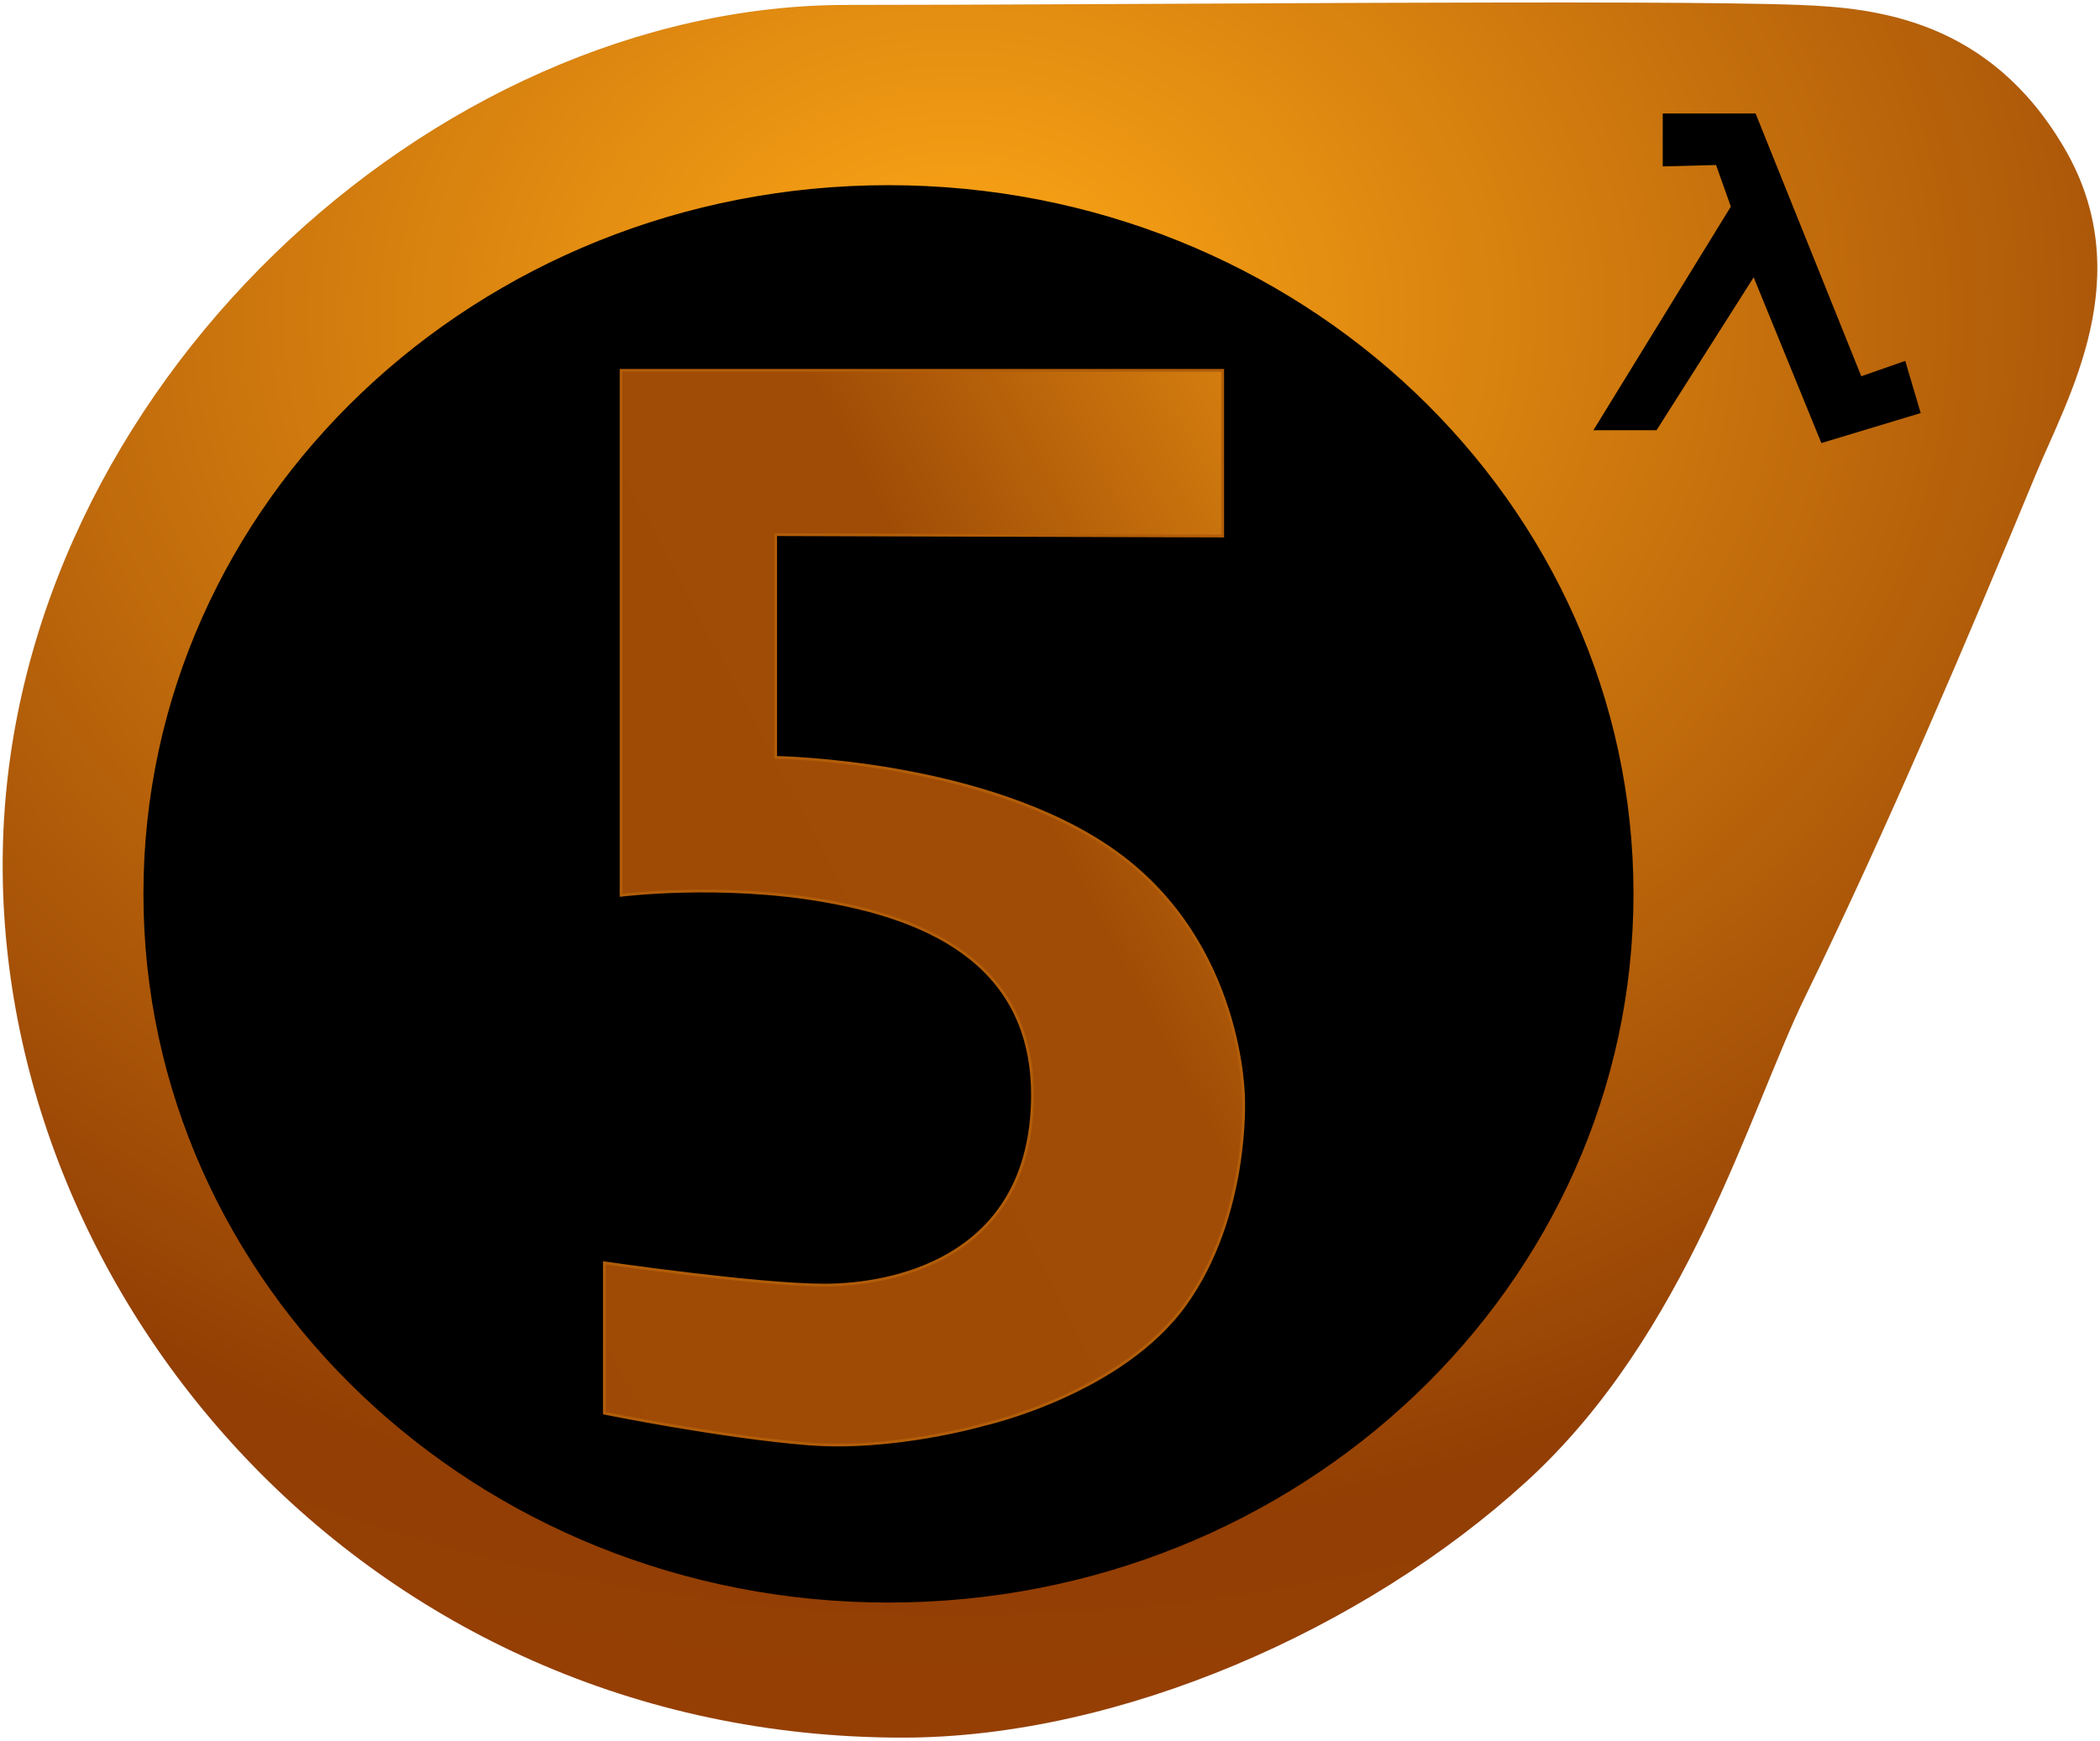
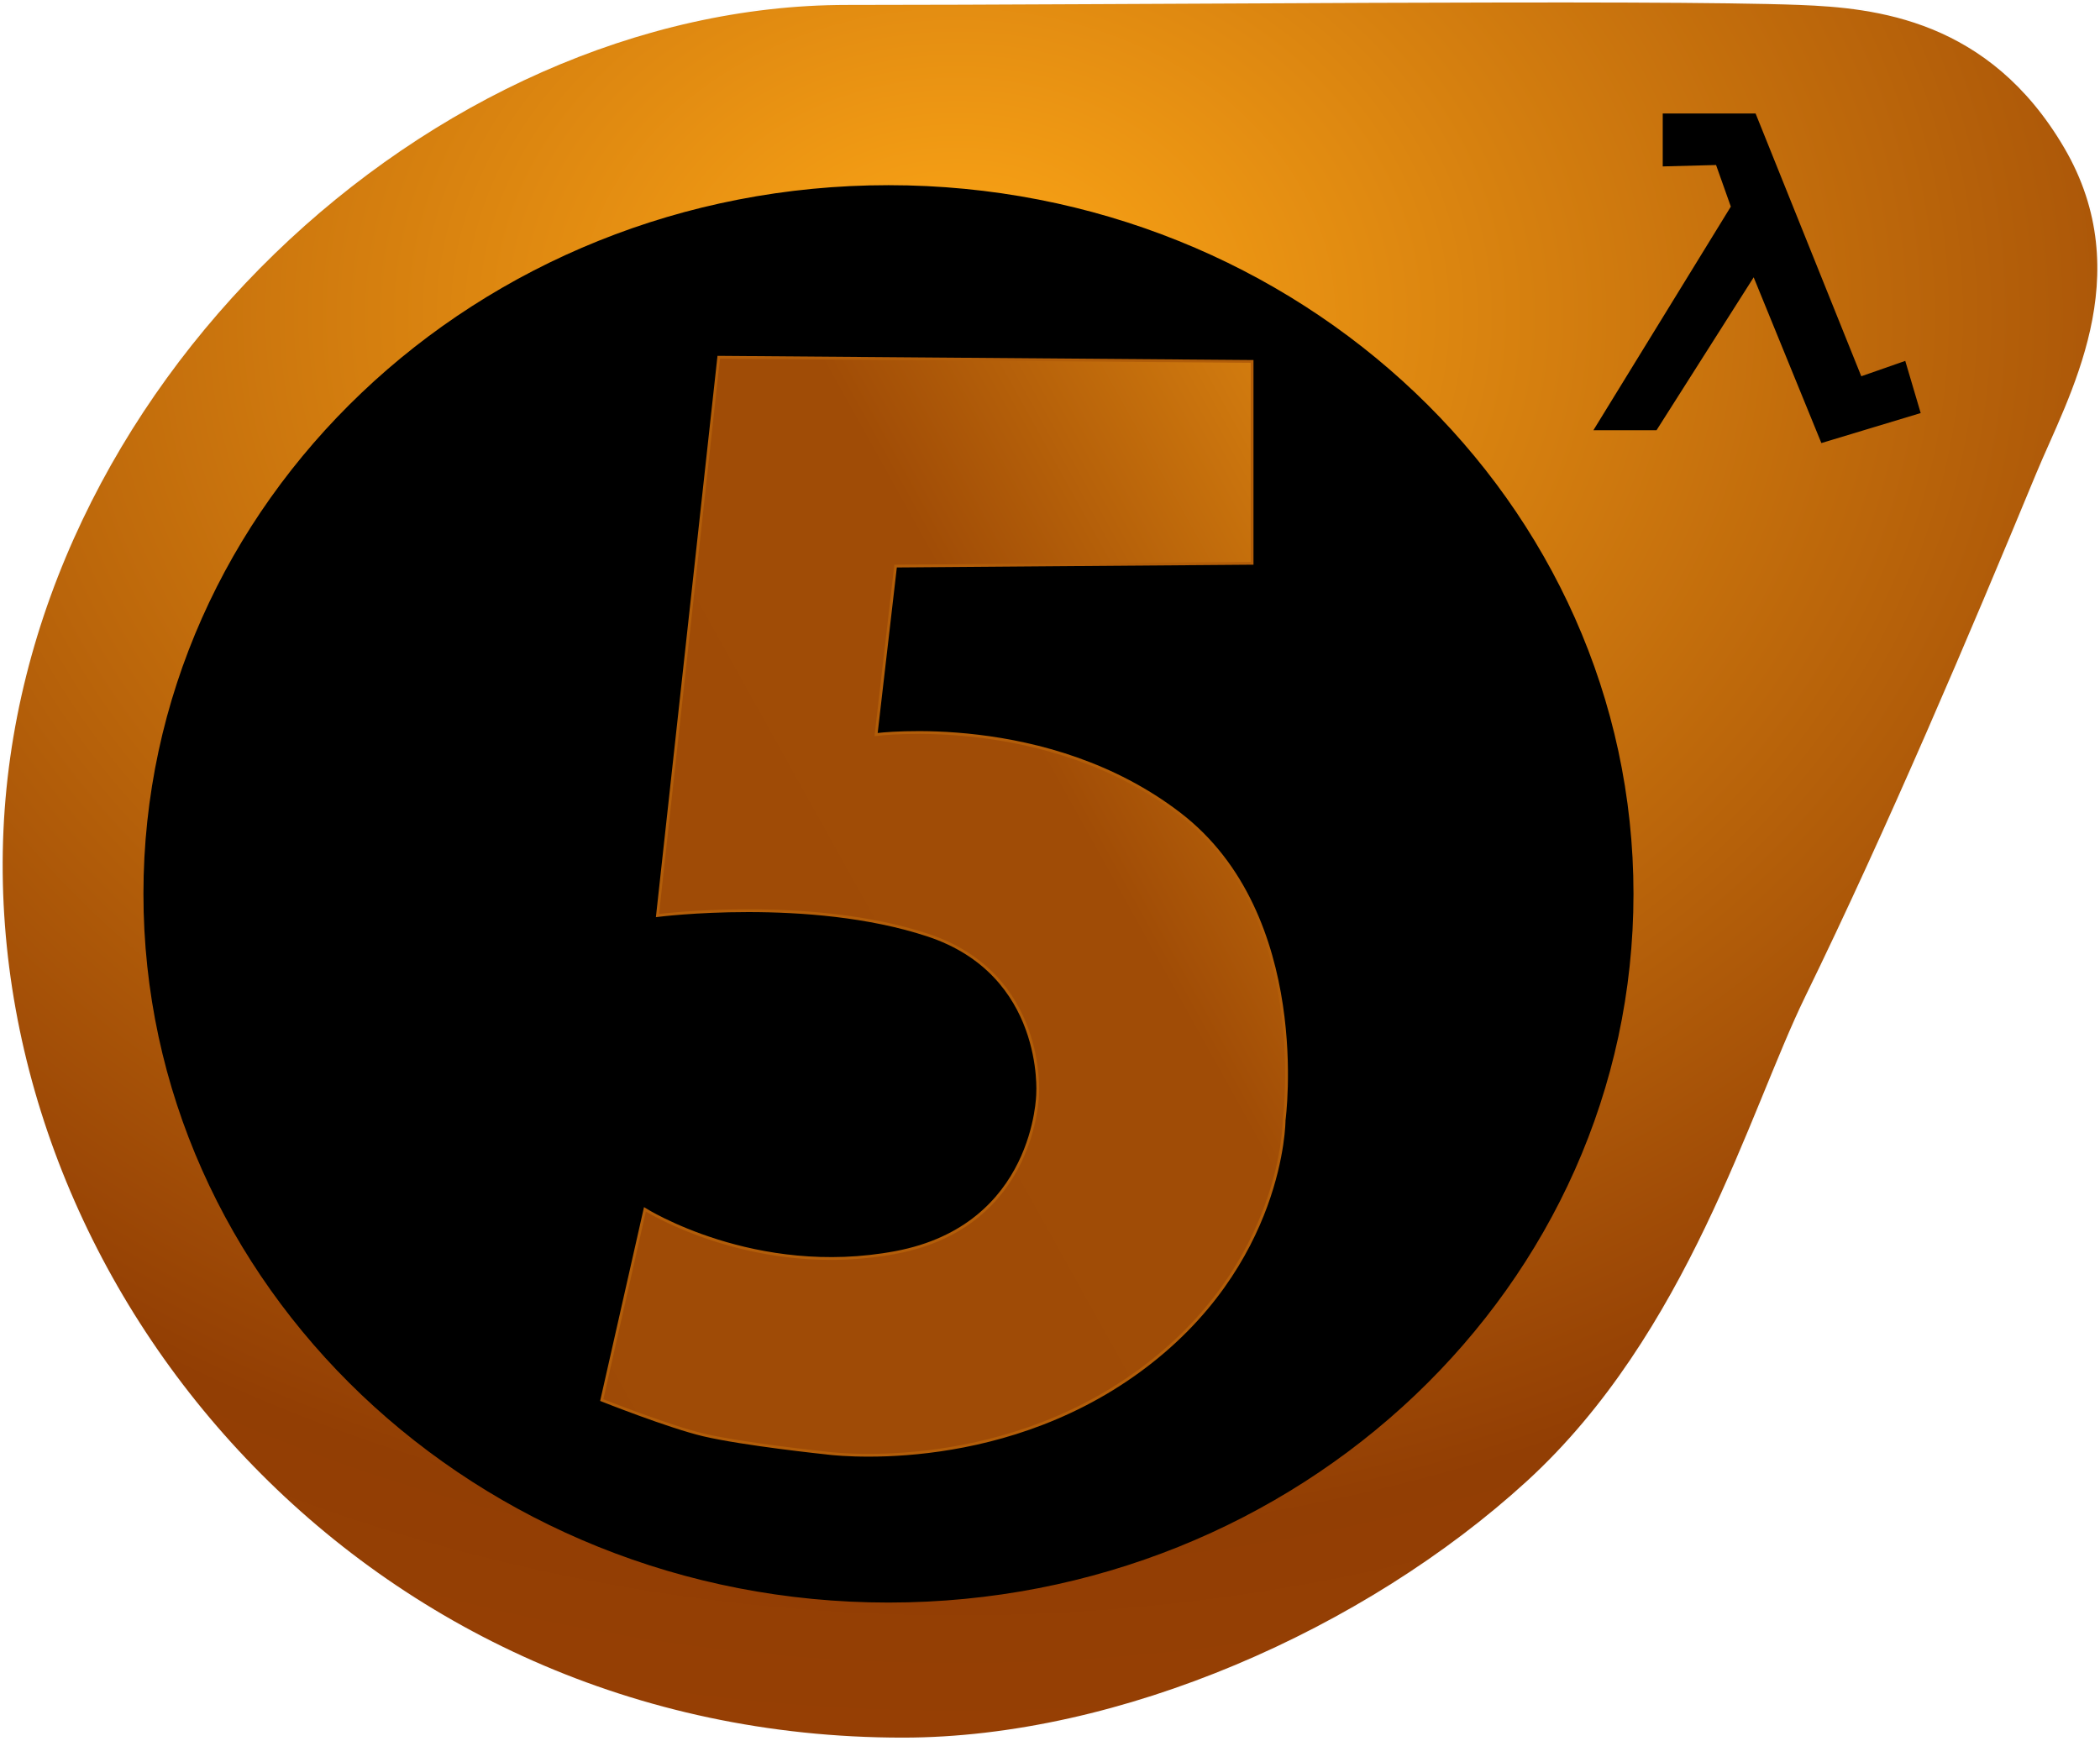
<svg xmlns="http://www.w3.org/2000/svg" width="754px" height="625px" viewBox="0 0 754 625" version="1.1">
  <defs>
    <radialGradient cx="45.617%" cy="17.756%" fx="45.617%" fy="17.756%" r="88.039%" id="radialGradient-1">
      <stop stop-color="#FFA816" offset="0%" />
      <stop stop-color="#923E04" offset="81.122%" />
      <stop stop-color="#984004" offset="100%" />
    </radialGradient>
    <radialGradient cx="45.617%" cy="17.756%" fx="45.617%" fy="17.756%" r="88.039%" id="radialGradient-2">
      <stop stop-color="#000000" offset="0%" />
      <stop stop-color="#000000" offset="100%" />
      <stop stop-color="#000000" offset="100%" />
    </radialGradient>
    <linearGradient x1="106.08%" y1="-7.385%" x2="-22.218%" y2="106.888%" id="linearGradient-3">
      <stop stop-color="#E08911" offset="0%" />
      <stop stop-color="#A04C06" offset="35.204%" />
      <stop stop-color="#9E4A06" offset="100%" />
    </linearGradient>
  </defs>
  <g id="Page-1" stroke="none" stroke-width="1" fill="none" fill-rule="evenodd">
    <g id="lambda-vector">
      <g id="Page-1">
        <g id="lambda-vector">
          <path d="M324.098,624 C402.098,624 490.098,585 548.098,532 C606.098,479 628.098,399 648.098,358 C677.783,297.146 707.098,228 731.098,170 C742.442,142.584 768.098,99 741.098,53 C714.098,7 673.518,2.835 646.098,1.78 C594.098,-0.22 403.098,1.78 304.098,1.78 C155.098,1.78 6.098,140 1.098,302 C-3.902,464 131.098,624 324.098,624 L324.098,624 Z" id="Oval-2" stroke-opacity="0.014" stroke="#000000" fill="url(#radialGradient-1)" />
          <path d="M573,154 L594.5,154 L629.75,98.5 L654.25,158.5 L689,148 L683.75,130.25 L668,135.75 L630,41.25 L597.5,41.25 L597.5,59.25 L616.5,58.75 L622,74.25 L573,154 L573,154 Z" id="Path" stroke="#000000" fill="url(#radialGradient-2)" />
          <path d="M319,575 C466.46,575 586,461.28 586,321 C586,180.72 466.46,67 319,67 C171.54,67 52,180.72 52,321 C52,461.28 171.54,575 319,575 Z" id="Oval-1" stroke="#000000" fill="#000000" />
-           <path d="M223,133 L439,133 L439,192.5 L278.5,192 L278.5,272 C278.5,272 354.5,273 400.5,306 C446.5,339 446.5,394.5 446.5,394.5 C446.5,394.5 448.5,436.5 425.5,468.5 C402.5,500.5 353.5,511.5 353.5,511.5 C353.5,511.5 321,521 290,518.5 C259,516 217,507.5 217,507.5 L217,453.5 C217,453.5 272,461.5 296,461.5 C320,461.5 367,452.5 370.5,399.5 C374,346.5 333,330 296,323.5 C259,317 223,321.5 223,321.5 L223,133 Z" id="Path-3" stroke="#B25D09" fill="url(#linearGradient-3)" />
+           <path d="M333.061,335.79 C290.561,321.79 236.061,328.79 236.061,328.79 L258.061,128.29 L449.561,129.79 L449.561,202.29 L321.561,203.29 L314.561,263.79 C314.561,263.79 376.061,255.79 423.561,292.29 C471.061,328.79 461.061,402.29 461.061,402.29 C461.061,402.29 461.061,454.29 409.061,492.29 C357.061,530.29 296.561,521.79 296.561,521.79 C296.561,521.79 266.958,518.688 252.561,515.29 C240.124,512.354 216.061,502.79 216.061,502.79 L231.561,434.29 C231.561,434.29 271.061,459.29 321.561,449.79 C372.061,440.29 372.561,392.79 372.561,392.79 C372.561,392.79 375.561,349.79 333.061,335.79 Z" id="Path-3" stroke="#B25D09" fill="url(#linearGradient-3)" />
        </g>
      </g>
    </g>
  </g>
</svg>
